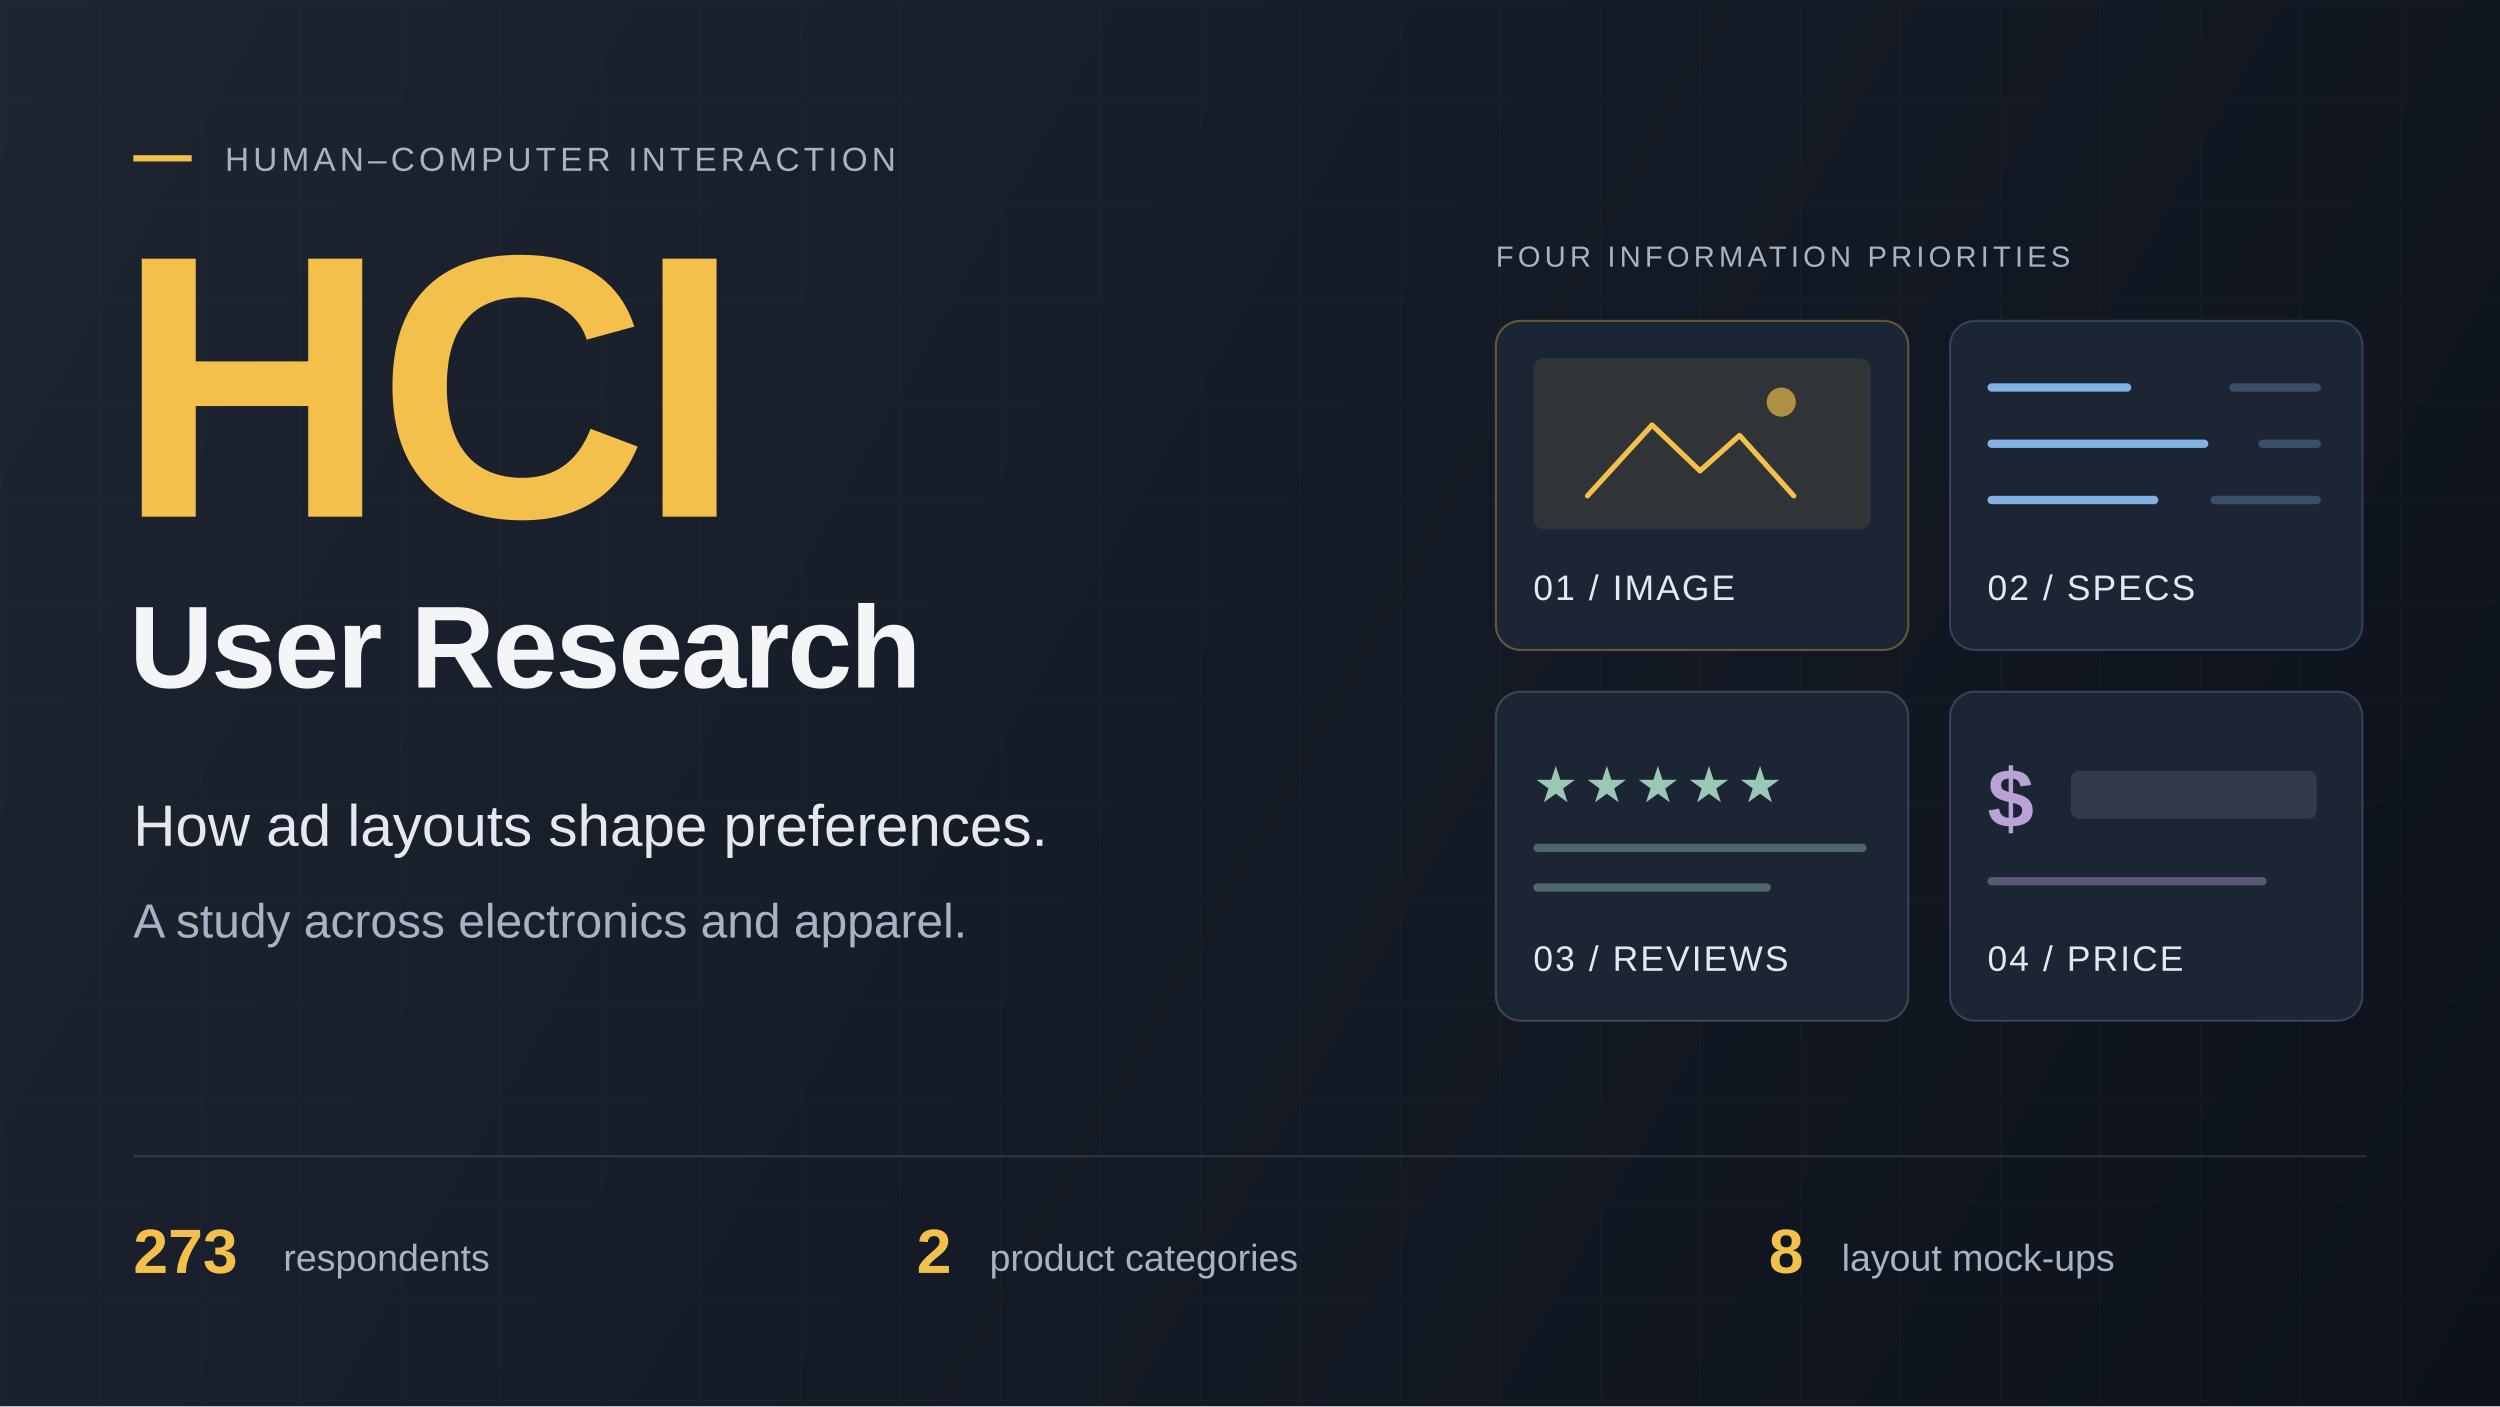
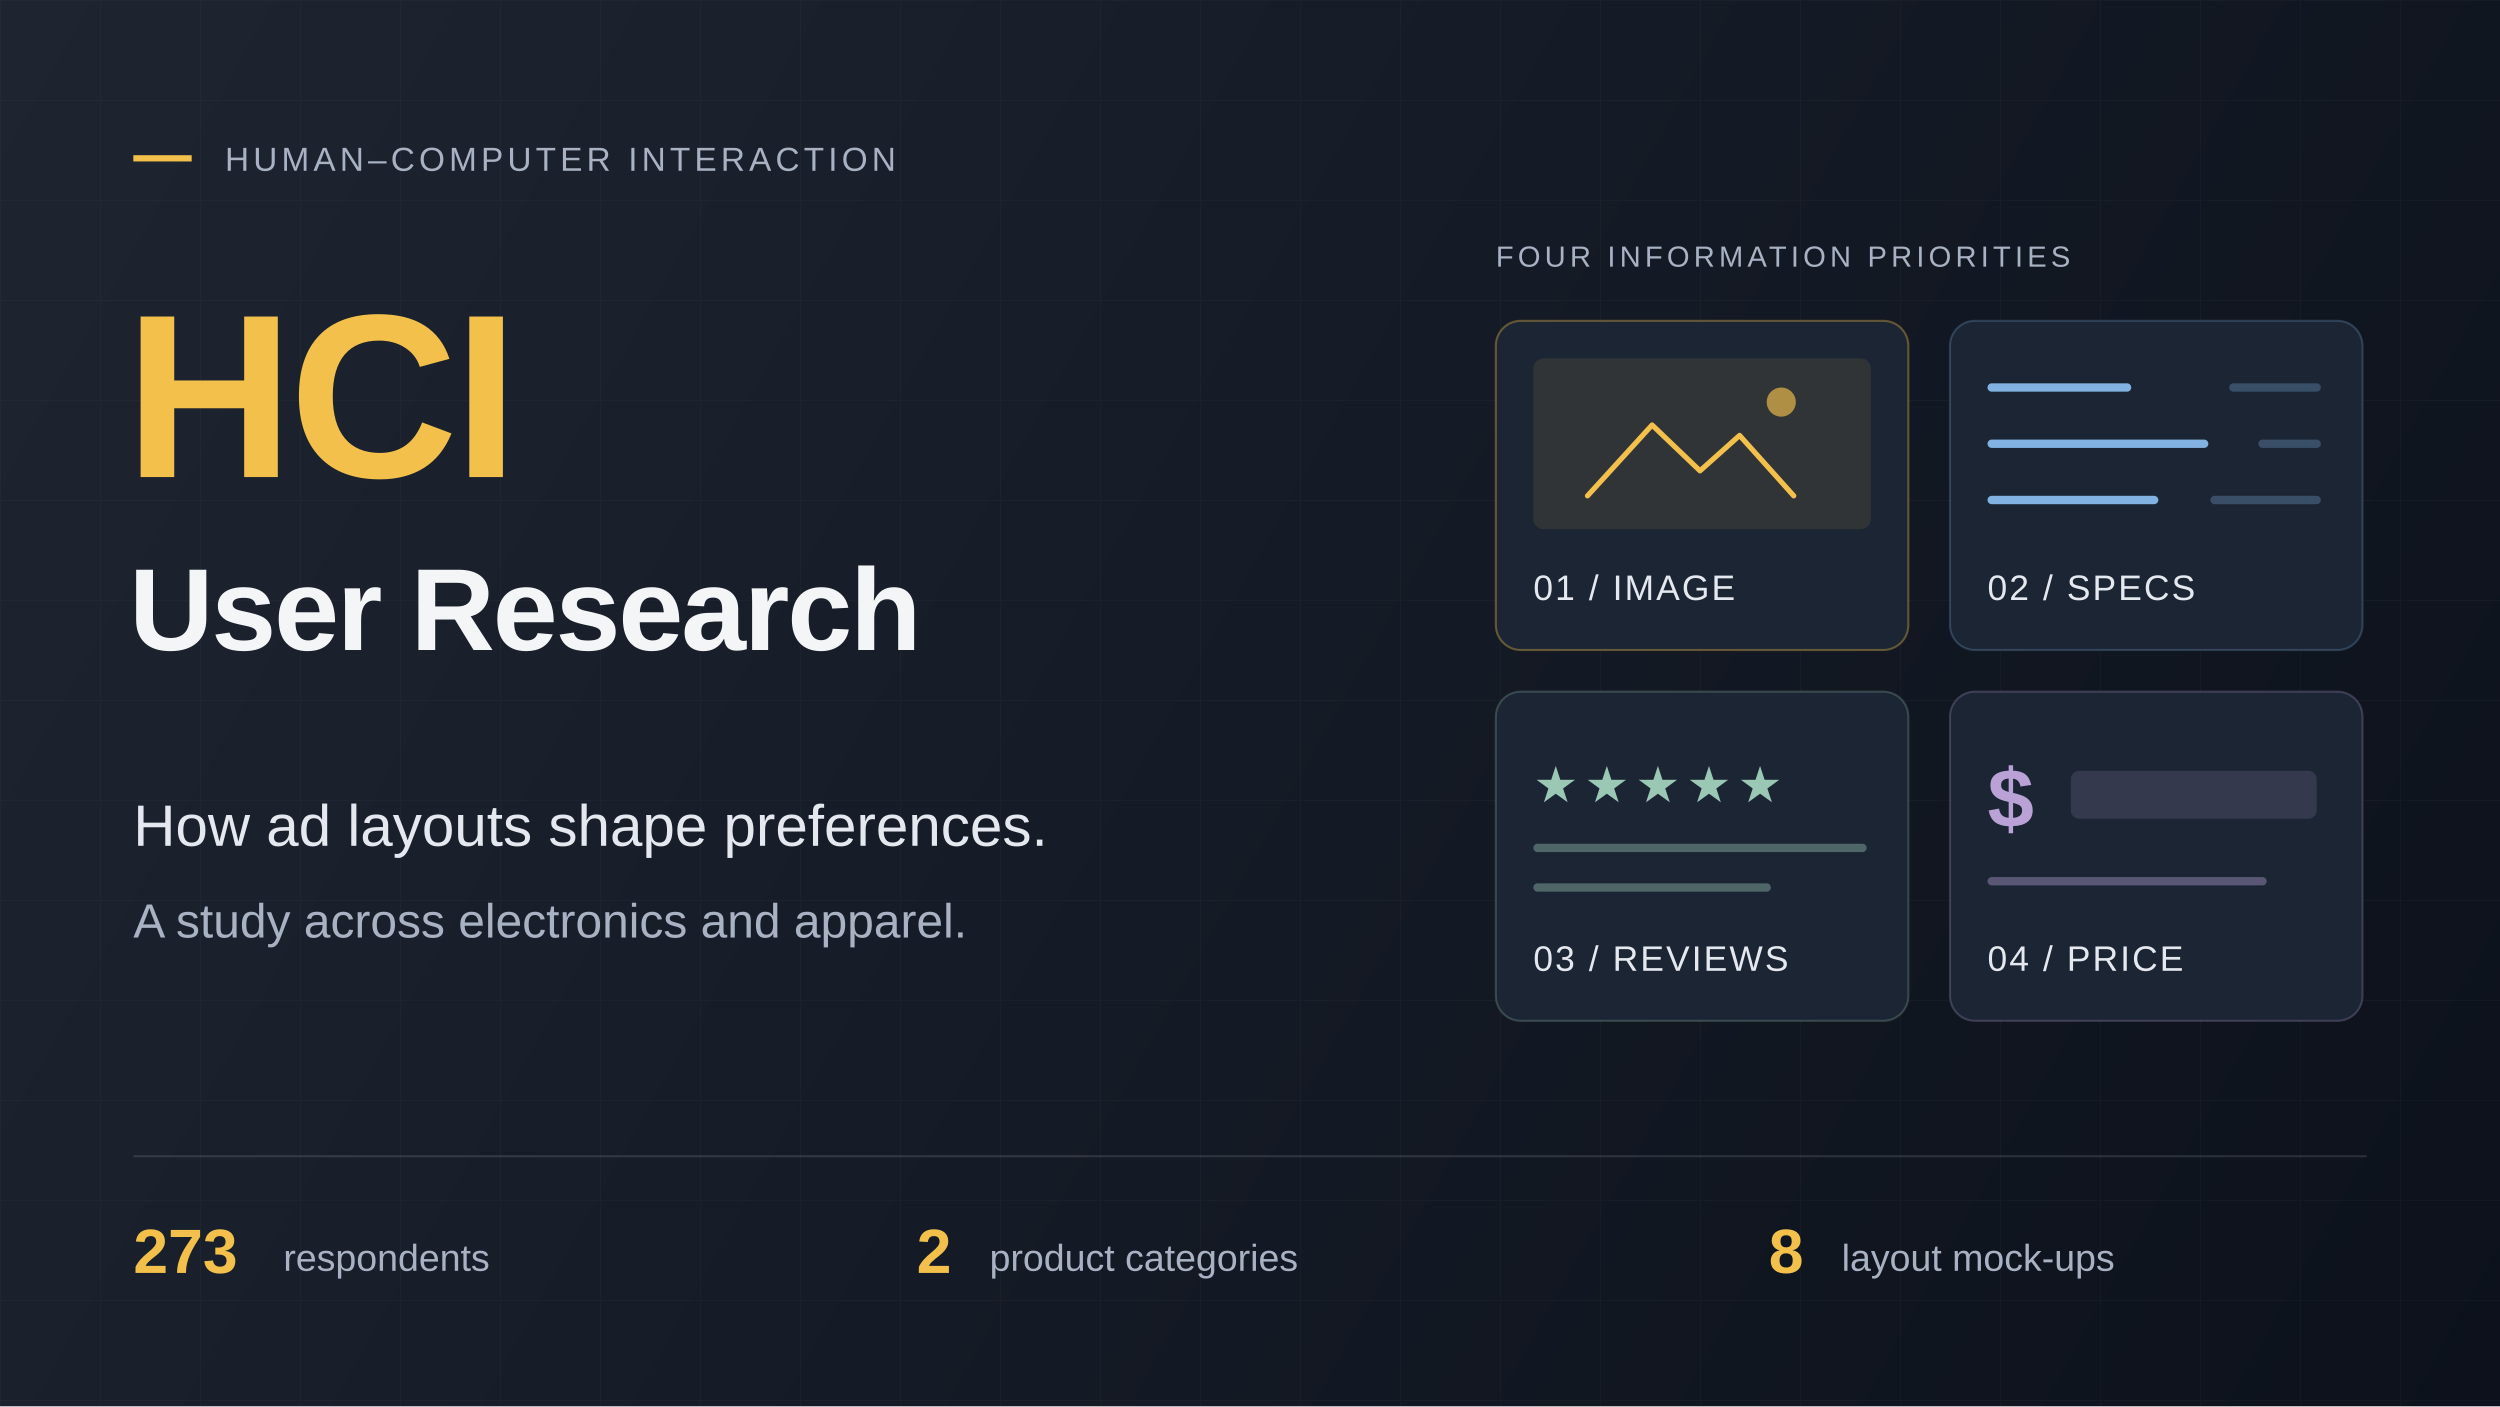
<svg xmlns="http://www.w3.org/2000/svg" width="1200" height="675" viewBox="0 0 1200 675" fill="none">
  <defs>
    <linearGradient id="bg" x1="0" y1="0" x2="1200" y2="675" gradientUnits="userSpaceOnUse">
      <stop stop-color="#1e2531" />
      <stop offset="1" stop-color="#0c111b" />
    </linearGradient>
    <pattern id="grid" width="48" height="48" patternUnits="userSpaceOnUse">
      <path d="M48 0H0V48" stroke="#ffffff" stroke-opacity=".025" />
    </pattern>
  </defs>
  <rect width="1200" height="675" fill="url(#bg)" />
  <rect width="1200" height="675" fill="url(#grid)" />
  <g font-family="Arial, Helvetica, sans-serif">
    <path d="M64 76h28" stroke="#f3c14b" stroke-width="3" />
    <text x="108" y="82" fill="#a8b2c3" font-size="16" letter-spacing="2">HUMAN–COMPUTER INTERACTION</text>
-     <text x="56" y="248" fill="#f3c14b" font-size="180" font-weight="700" letter-spacing="-5">HCI</text>
-     <text x="62" y="330" fill="#f4f5f7" font-size="56" font-weight="700" letter-spacing="-1">User Research</text>
+     <text x="60" y="229" fill="#f3c14b" font-size="112" font-weight="700" letter-spacing="-2">HCI</text>
+     <text x="62" y="312" fill="#f4f5f7" font-size="56" font-weight="700" letter-spacing="-1">User Research</text>
    <text x="64" y="406" fill="#e5e9ef" font-size="28">How ad layouts shape preferences.</text>
    <text x="64" y="450" fill="#a8b2c3" font-size="23">A study across electronics and apparel.</text>
    <text x="718" y="128" fill="#a8b2c3" font-size="14" letter-spacing="2">FOUR INFORMATION PRIORITIES</text>
    <g transform="translate(718 154)">
      <rect width="198" height="158" rx="12" fill="#1b2534" stroke="#f3c14b" stroke-opacity=".35" />
      <rect x="18" y="18" width="162" height="82" rx="5" fill="#f3c14b" fill-opacity=".10" />
      <path d="m44 84 31-34 23 22 19-17 26 29" stroke="#f3c14b" stroke-width="2.5" stroke-linecap="round" stroke-linejoin="round" />
      <circle cx="137" cy="39" r="7" fill="#f3c14b" fill-opacity=".65" />
      <text x="18" y="134" fill="#e5e9ef" font-size="17" letter-spacing="1">01 / IMAGE</text>
    </g>
    <g transform="translate(936 154)">
      <rect width="198" height="158" rx="12" fill="#1b2534" stroke="#81b2e1" stroke-opacity=".25" />
      <g stroke="#81b2e1" stroke-width="4" stroke-linecap="round">
        <path d="M20 32h65M20 59h102M20 86h78" />
      </g>
      <g stroke="#81b2e1" stroke-opacity=".3" stroke-width="4" stroke-linecap="round">
        <path d="M136 32h40M150 59h26M127 86h49" />
      </g>
      <text x="18" y="134" fill="#e5e9ef" font-size="17" letter-spacing="1">02 / SPECS</text>
    </g>
    <g transform="translate(718 332)">
      <rect width="198" height="158" rx="12" fill="#1b2534" stroke="#9bc8b4" stroke-opacity=".25" />
      <text x="18" y="53" fill="#9bc8b4" font-size="24" letter-spacing="3">★★★★★</text>
      <path d="M20 75h156M20 94h110" stroke="#9bc8b4" stroke-opacity=".4" stroke-width="4" stroke-linecap="round" />
      <text x="18" y="134" fill="#e5e9ef" font-size="17" letter-spacing="1">03 / REVIEWS</text>
    </g>
    <g transform="translate(936 332)">
      <rect width="198" height="158" rx="12" fill="#1b2534" stroke="#baa2d7" stroke-opacity=".25" />
      <text x="18" y="65" fill="#baa2d7" font-size="40" font-weight="700">$</text>
      <rect x="58" y="38" width="118" height="23" rx="4" fill="#baa2d7" fill-opacity=".16" />
      <path d="M20 91h130" stroke="#baa2d7" stroke-opacity=".4" stroke-width="4" stroke-linecap="round" />
      <text x="18" y="134" fill="#e5e9ef" font-size="17" letter-spacing="1">04 / PRICE</text>
    </g>
    <path d="M64 555h1072" stroke="#ffffff" stroke-opacity=".12" />
    <text x="64" y="611" fill="#f3c14b" font-size="30" font-weight="700">273</text>
    <text x="136" y="610" fill="#a8b2c3" font-size="18">respondents</text>
    <text x="440" y="611" fill="#f3c14b" font-size="30" font-weight="700">2</text>
    <text x="475" y="610" fill="#a8b2c3" font-size="18">product categories</text>
    <text x="849" y="611" fill="#f3c14b" font-size="30" font-weight="700">8</text>
    <text x="884" y="610" fill="#a8b2c3" font-size="18">layout mock-ups</text>
  </g>
</svg>
